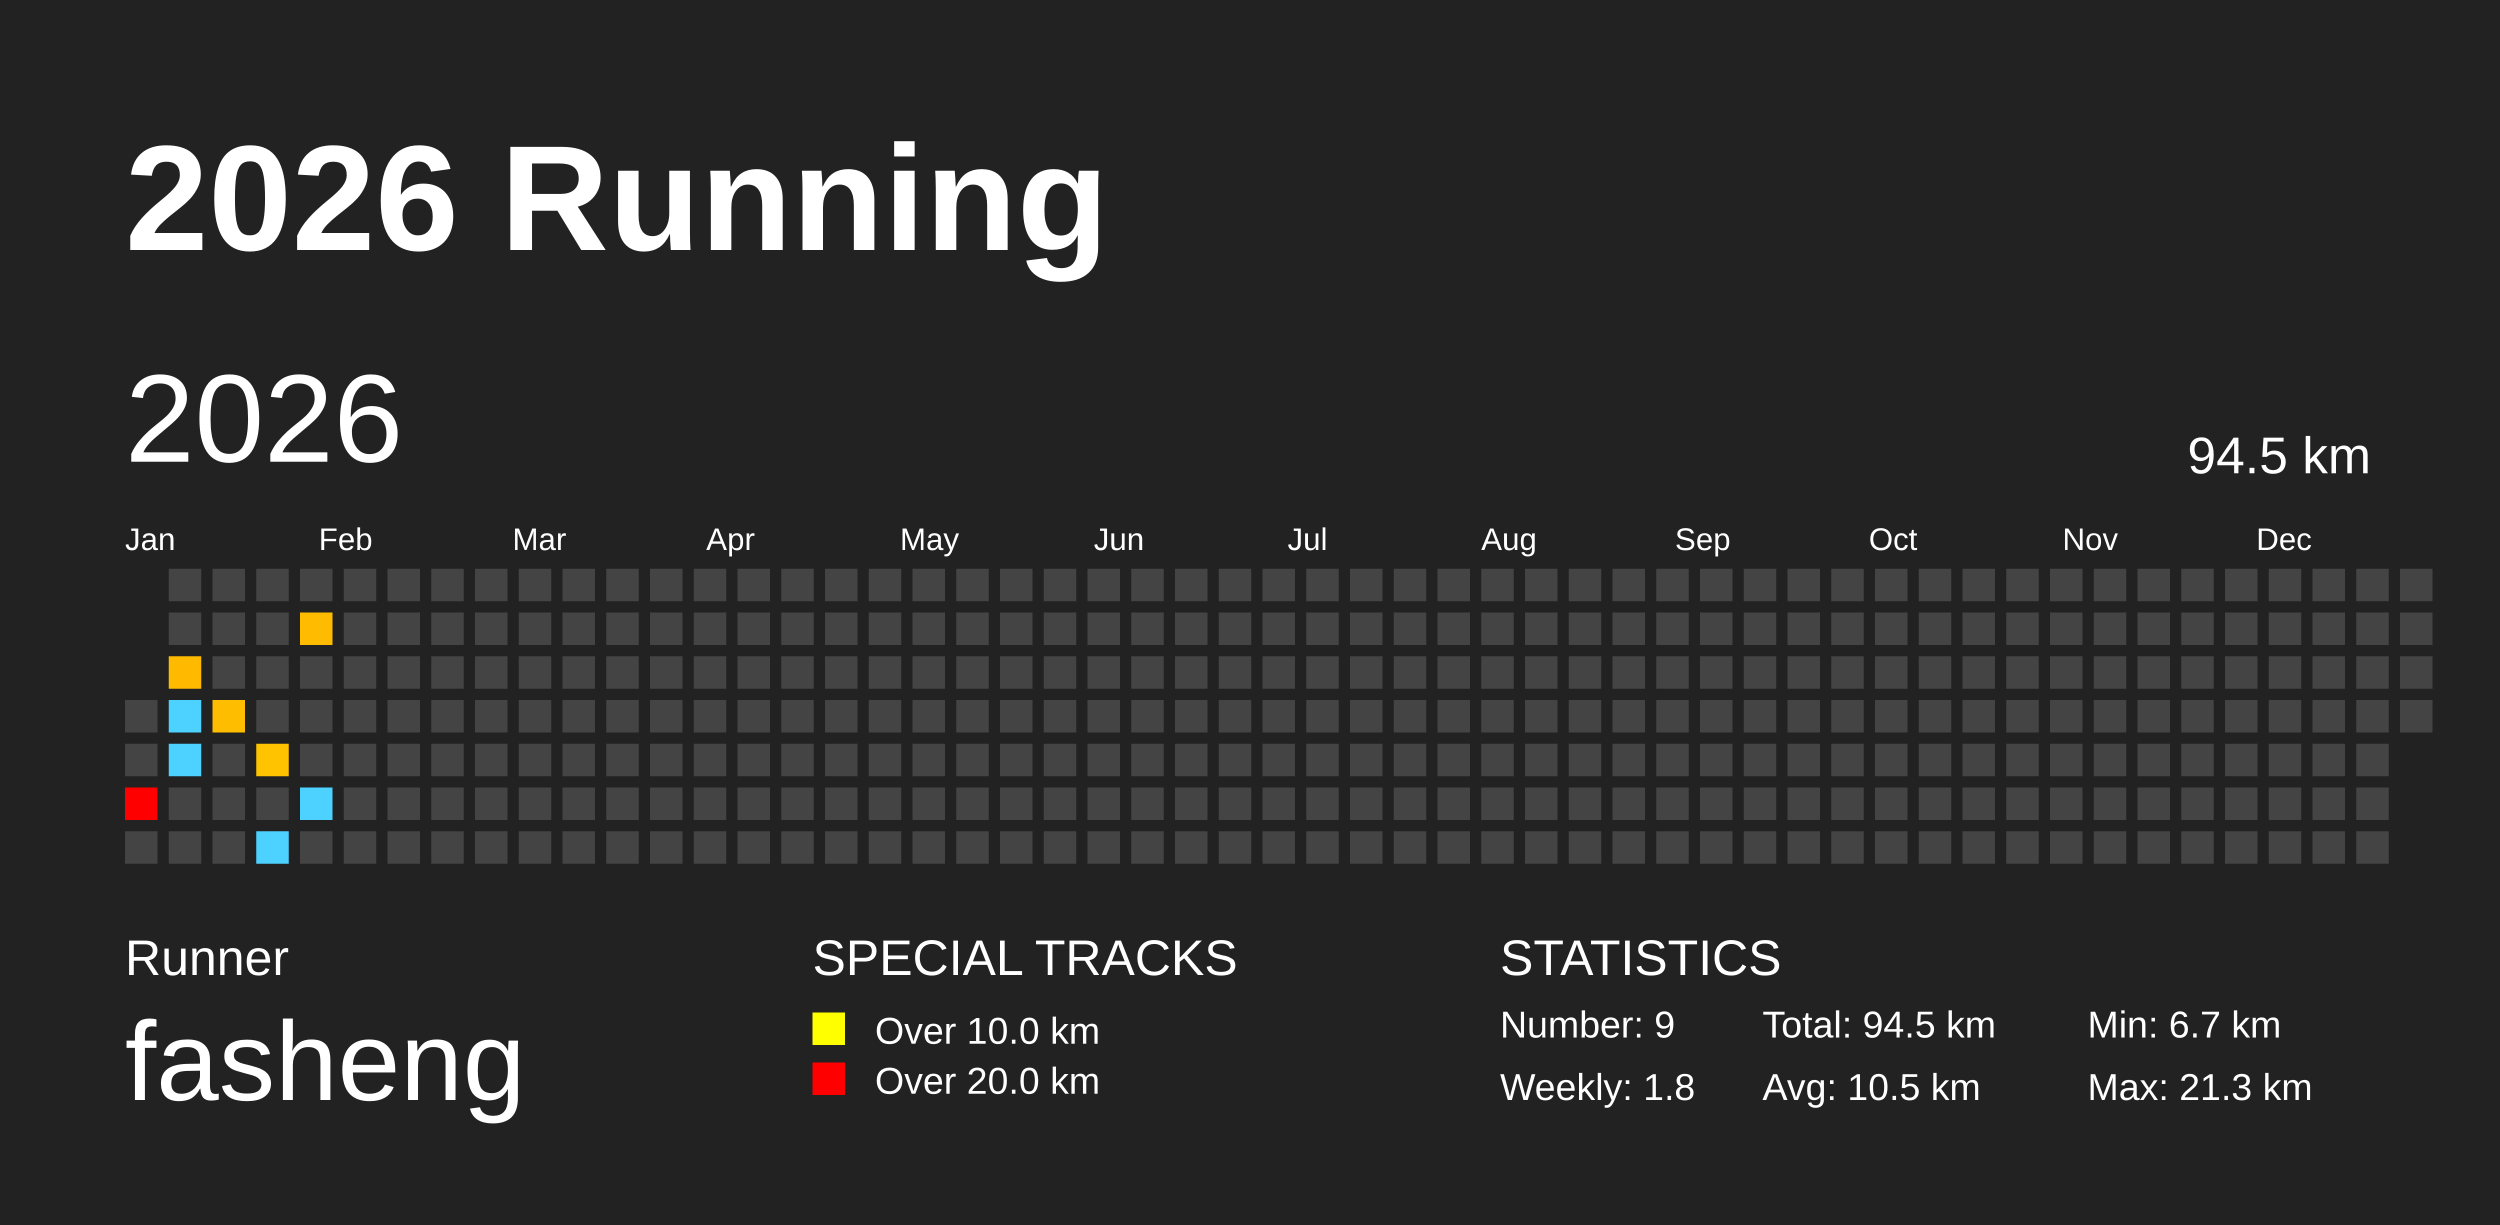
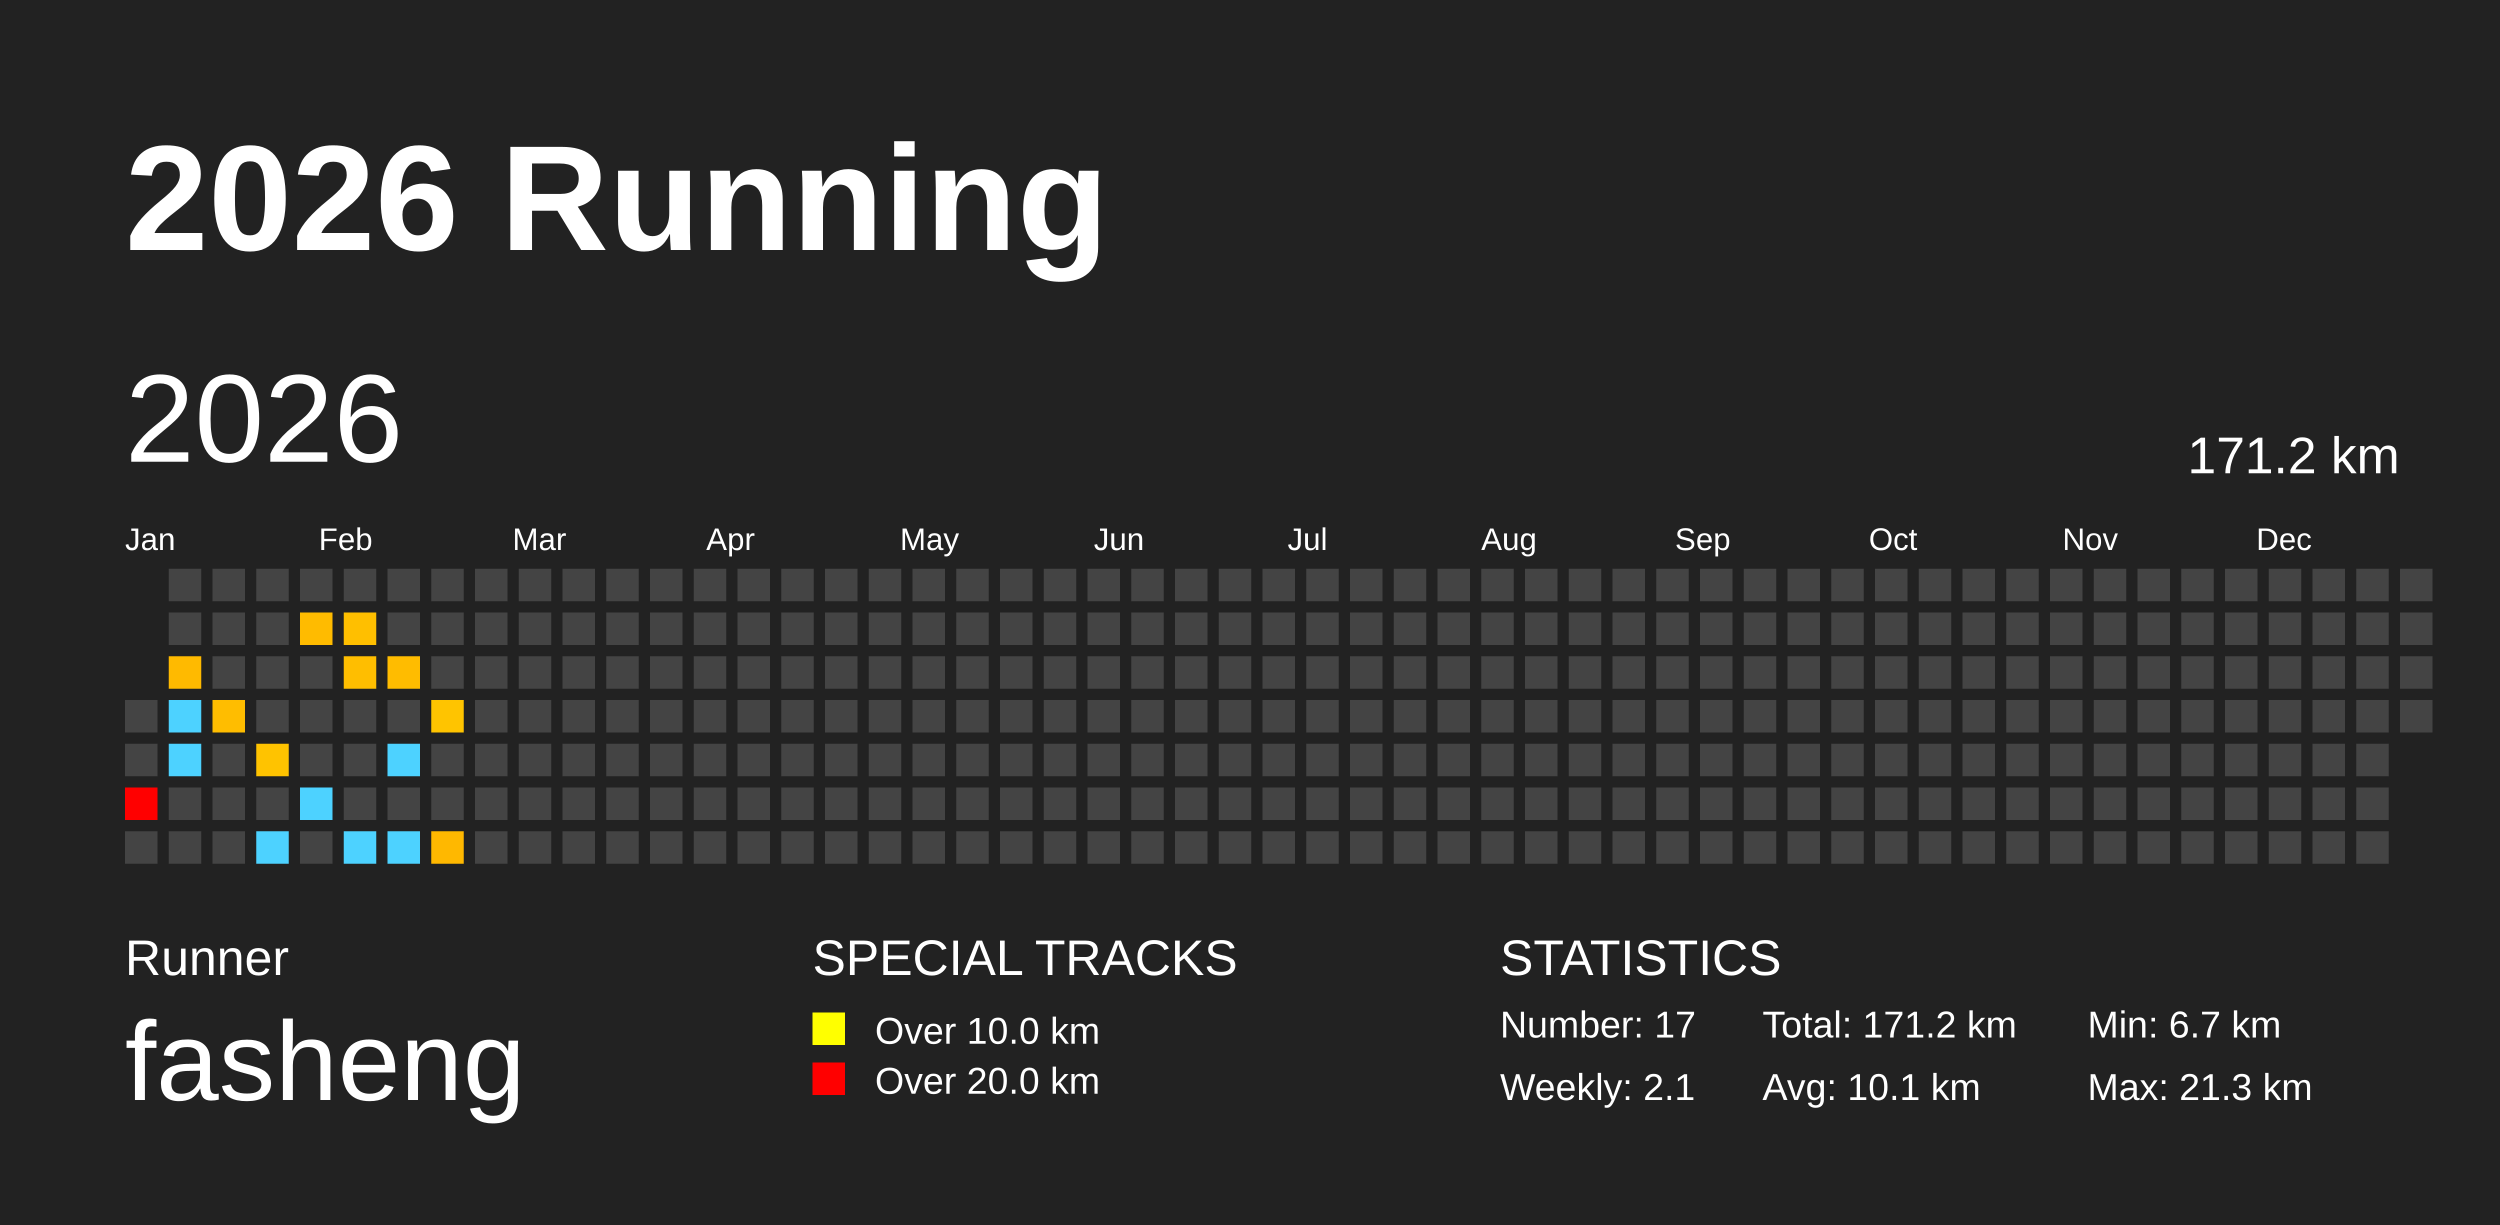
<svg xmlns="http://www.w3.org/2000/svg" baseProfile="full" height="98mm" version="1.1" viewBox="0,0,200,98" width="200mm">
  <defs />
  <rect fill="#222222" height="98" width="200" x="0" y="0" />
  <text fill="#FFFFFF" style="font-size:12px; font-family:Arial; font-weight:bold;" x="10" y="20">2026 Running</text>
  <text fill="#FFFFFF" style="font-size:4px; font-family:Arial" x="10" y="78">Runner</text>
  <text fill="#FFFFFF" style="font-size:9px; font-family:Arial" x="10" y="88">fasheng</text>
  <text fill="#FFFFFF" style="font-size:4px; font-family:Arial" x="65" y="78">SPECIAL TRACKS</text>
  <rect fill="yellow" height="2.6" width="2.6" x="65" y="81" />
  <text fill="#FFFFFF" style="font-size:3px; font-family:Arial" x="70" y="83.5">Over 10.0 km</text>
  <rect fill="red" height="2.6" width="2.6" x="65" y="85" />
  <text fill="#FFFFFF" style="font-size:3px; font-family:Arial" x="70" y="87.5">Over 20.0 km</text>
  <text fill="#FFFFFF" style="font-size:4px; font-family:Arial" x="120" y="78">STATISTICS</text>
-   <text fill="#FFFFFF" style="font-size:3px; font-family:Arial" x="120" y="83">Number: 9</text>
-   <text fill="#FFFFFF" style="font-size:3px; font-family:Arial" x="120" y="88">Weekly: 1.8</text>
-   <text fill="#FFFFFF" style="font-size:3px; font-family:Arial" x="141" y="83">Total: 94.5 km</text>
-   <text fill="#FFFFFF" style="font-size:3px; font-family:Arial" x="141" y="88">Avg: 10.5 km</text>
+   <text fill="#FFFFFF" style="font-size:3px; font-family:Arial" x="120" y="83">Number: 17</text>
+   <text fill="#FFFFFF" style="font-size:3px; font-family:Arial" x="120" y="88">Weekly: 2.1</text>
+   <text fill="#FFFFFF" style="font-size:3px; font-family:Arial" x="141" y="83">Total: 171.2 km</text>
+   <text fill="#FFFFFF" style="font-size:3px; font-family:Arial" x="141" y="88">Avg: 10.1 km</text>
  <text fill="#FFFFFF" style="font-size:3px; font-family:Arial" x="167" y="83">Min: 6.7 km</text>
  <text fill="#FFFFFF" style="font-size:3px; font-family:Arial" x="167" y="88">Max: 21.3 km</text>
  <text dominant-baseline="hanging" fill="#FFFFFF" style="font-size:10.0px; font-family:Arial;" x="10" y="30">2026</text>
-   <text dominant-baseline="hanging" fill="#FFFFFF" style="font-size:4.125px; font-family:Arial;" x="175" y="35">94.5 km</text>
+   <text dominant-baseline="hanging" fill="#FFFFFF" style="font-size:4.125px; font-family:Arial;" x="175" y="35">171.2 km</text>
  <text fill="#FFFFFF" style="font-size:2.5px; font-family:Arial" x="10.0" y="44">Jan</text>
  <text fill="#FFFFFF" style="font-size:2.5px; font-family:Arial" x="25.5" y="44">Feb</text>
  <text fill="#FFFFFF" style="font-size:2.5px; font-family:Arial" x="41.0" y="44">Mar</text>
  <text fill="#FFFFFF" style="font-size:2.5px; font-family:Arial" x="56.5" y="44">Apr</text>
  <text fill="#FFFFFF" style="font-size:2.5px; font-family:Arial" x="72.0" y="44">May</text>
  <text fill="#FFFFFF" style="font-size:2.5px; font-family:Arial" x="87.5" y="44">Jun</text>
  <text fill="#FFFFFF" style="font-size:2.5px; font-family:Arial" x="103.0" y="44">Jul</text>
  <text fill="#FFFFFF" style="font-size:2.5px; font-family:Arial" x="118.5" y="44">Aug</text>
  <text fill="#FFFFFF" style="font-size:2.5px; font-family:Arial" x="134.0" y="44">Sep</text>
  <text fill="#FFFFFF" style="font-size:2.5px; font-family:Arial" x="149.5" y="44">Oct</text>
  <text fill="#FFFFFF" style="font-size:2.5px; font-family:Arial" x="165.0" y="44">Nov</text>
  <text fill="#FFFFFF" style="font-size:2.5px; font-family:Arial" x="180.5" y="44">Dec</text>
  <rect fill="#444444" height="2.6" width="2.6" x="10.0" y="56.0" />
  <rect fill="#444444" height="2.6" width="2.6" x="10.0" y="59.5" />
  <rect fill="red" height="2.6" width="2.6" x="10.0" y="63.0" />
  <rect fill="#444444" height="2.6" width="2.6" x="10.0" y="66.5" />
  <rect fill="#444444" height="2.6" width="2.6" x="13.5" y="45.5" />
  <rect fill="#444444" height="2.6" width="2.6" x="13.5" y="49.0" />
  <rect fill="#ffba00" height="2.6" width="2.6" x="13.5" y="52.5" />
  <rect fill="#4dd2ff" height="2.6" width="2.6" x="13.5" y="56.0" />
  <rect fill="#4dd2ff" height="2.6" width="2.6" x="13.5" y="59.5" />
  <rect fill="#444444" height="2.6" width="2.6" x="13.5" y="63.0" />
  <rect fill="#444444" height="2.6" width="2.6" x="13.5" y="66.5" />
  <rect fill="#444444" height="2.6" width="2.6" x="17.0" y="45.5" />
  <rect fill="#444444" height="2.6" width="2.6" x="17.0" y="49.0" />
  <rect fill="#444444" height="2.6" width="2.6" x="17.0" y="52.5" />
  <rect fill="#ffbd00" height="2.6" width="2.6" x="17.0" y="56.0" />
  <rect fill="#444444" height="2.6" width="2.6" x="17.0" y="59.5" />
  <rect fill="#444444" height="2.6" width="2.6" x="17.0" y="63.0" />
  <rect fill="#444444" height="2.6" width="2.6" x="17.0" y="66.5" />
  <rect fill="#444444" height="2.6" width="2.6" x="20.5" y="45.5" />
  <rect fill="#444444" height="2.6" width="2.6" x="20.5" y="49.0" />
  <rect fill="#444444" height="2.6" width="2.6" x="20.5" y="52.5" />
  <rect fill="#444444" height="2.6" width="2.6" x="20.5" y="56.0" />
  <rect fill="#ffc300" height="2.6" width="2.6" x="20.5" y="59.5" />
  <rect fill="#444444" height="2.6" width="2.6" x="20.5" y="63.0" />
  <rect fill="#4dd2ff" height="2.6" width="2.6" x="20.5" y="66.5" />
  <rect fill="#444444" height="2.6" width="2.6" x="24.0" y="45.5" />
  <rect fill="#ffbb00" height="2.6" width="2.6" x="24.0" y="49.0" />
  <rect fill="#444444" height="2.6" width="2.6" x="24.0" y="52.5" />
  <rect fill="#444444" height="2.6" width="2.6" x="24.0" y="56.0" />
  <rect fill="#444444" height="2.6" width="2.6" x="24.0" y="59.5" />
  <rect fill="#4dd2ff" height="2.6" width="2.6" x="24.0" y="63.0" />
  <rect fill="#444444" height="2.6" width="2.6" x="24.0" y="66.5" />
  <rect fill="#444444" height="2.6" width="2.6" x="27.5" y="45.5" />
-   <rect fill="#444444" height="2.6" width="2.6" x="27.5" y="49.0" />
-   <rect fill="#444444" height="2.6" width="2.6" x="27.5" y="52.5" />
+   <rect fill="#ffbf00" height="2.6" width="2.6" x="27.5" y="49.0" />
+   <rect fill="#ffbe00" height="2.6" width="2.6" x="27.5" y="52.5" />
  <rect fill="#444444" height="2.6" width="2.6" x="27.5" y="56.0" />
  <rect fill="#444444" height="2.6" width="2.6" x="27.5" y="59.5" />
  <rect fill="#444444" height="2.6" width="2.6" x="27.5" y="63.0" />
-   <rect fill="#444444" height="2.6" width="2.6" x="27.5" y="66.5" />
+   <rect fill="#4dd2ff" height="2.6" width="2.6" x="27.5" y="66.5" />
  <rect fill="#444444" height="2.6" width="2.6" x="31.0" y="45.5" />
  <rect fill="#444444" height="2.6" width="2.6" x="31.0" y="49.0" />
-   <rect fill="#444444" height="2.6" width="2.6" x="31.0" y="52.5" />
+   <rect fill="#ffbc00" height="2.6" width="2.6" x="31.0" y="52.5" />
  <rect fill="#444444" height="2.6" width="2.6" x="31.0" y="56.0" />
-   <rect fill="#444444" height="2.6" width="2.6" x="31.0" y="59.5" />
+   <rect fill="#4dd2ff" height="2.6" width="2.6" x="31.0" y="59.5" />
  <rect fill="#444444" height="2.6" width="2.6" x="31.0" y="63.0" />
-   <rect fill="#444444" height="2.6" width="2.6" x="31.0" y="66.5" />
+   <rect fill="#4dd2ff" height="2.6" width="2.6" x="31.0" y="66.5" />
  <rect fill="#444444" height="2.6" width="2.6" x="34.5" y="45.5" />
  <rect fill="#444444" height="2.6" width="2.6" x="34.5" y="49.0" />
  <rect fill="#444444" height="2.6" width="2.6" x="34.5" y="52.5" />
-   <rect fill="#444444" height="2.6" width="2.6" x="34.5" y="56.0" />
+   <rect fill="#ffc400" height="2.6" width="2.6" x="34.5" y="56.0" />
  <rect fill="#444444" height="2.6" width="2.6" x="34.5" y="59.5" />
  <rect fill="#444444" height="2.6" width="2.6" x="34.5" y="63.0" />
-   <rect fill="#444444" height="2.6" width="2.6" x="34.5" y="66.5" />
+   <rect fill="#ffb800" height="2.6" width="2.6" x="34.5" y="66.5" />
  <rect fill="#444444" height="2.6" width="2.6" x="38.0" y="45.5" />
  <rect fill="#444444" height="2.6" width="2.6" x="38.0" y="49.0" />
  <rect fill="#444444" height="2.6" width="2.6" x="38.0" y="52.5" />
  <rect fill="#444444" height="2.6" width="2.6" x="38.0" y="56.0" />
  <rect fill="#444444" height="2.6" width="2.6" x="38.0" y="59.5" />
  <rect fill="#444444" height="2.6" width="2.6" x="38.0" y="63.0" />
  <rect fill="#444444" height="2.6" width="2.6" x="38.0" y="66.5" />
  <rect fill="#444444" height="2.6" width="2.6" x="41.5" y="45.5" />
  <rect fill="#444444" height="2.6" width="2.6" x="41.5" y="49.0" />
  <rect fill="#444444" height="2.6" width="2.6" x="41.5" y="52.5" />
  <rect fill="#444444" height="2.6" width="2.6" x="41.5" y="56.0" />
  <rect fill="#444444" height="2.6" width="2.6" x="41.5" y="59.5" />
  <rect fill="#444444" height="2.6" width="2.6" x="41.5" y="63.0" />
  <rect fill="#444444" height="2.6" width="2.6" x="41.5" y="66.5" />
  <rect fill="#444444" height="2.6" width="2.6" x="45.0" y="45.5" />
  <rect fill="#444444" height="2.6" width="2.6" x="45.0" y="49.0" />
  <rect fill="#444444" height="2.6" width="2.6" x="45.0" y="52.5" />
  <rect fill="#444444" height="2.6" width="2.6" x="45.0" y="56.0" />
  <rect fill="#444444" height="2.6" width="2.6" x="45.0" y="59.5" />
  <rect fill="#444444" height="2.6" width="2.6" x="45.0" y="63.0" />
  <rect fill="#444444" height="2.6" width="2.6" x="45.0" y="66.5" />
  <rect fill="#444444" height="2.6" width="2.6" x="48.5" y="45.5" />
  <rect fill="#444444" height="2.6" width="2.6" x="48.5" y="49.0" />
  <rect fill="#444444" height="2.6" width="2.6" x="48.5" y="52.5" />
  <rect fill="#444444" height="2.6" width="2.6" x="48.5" y="56.0" />
  <rect fill="#444444" height="2.6" width="2.6" x="48.5" y="59.5" />
  <rect fill="#444444" height="2.6" width="2.6" x="48.5" y="63.0" />
  <rect fill="#444444" height="2.6" width="2.6" x="48.5" y="66.5" />
  <rect fill="#444444" height="2.6" width="2.6" x="52.0" y="45.5" />
  <rect fill="#444444" height="2.6" width="2.6" x="52.0" y="49.0" />
  <rect fill="#444444" height="2.6" width="2.6" x="52.0" y="52.5" />
  <rect fill="#444444" height="2.6" width="2.6" x="52.0" y="56.0" />
  <rect fill="#444444" height="2.6" width="2.6" x="52.0" y="59.5" />
  <rect fill="#444444" height="2.6" width="2.6" x="52.0" y="63.0" />
  <rect fill="#444444" height="2.6" width="2.6" x="52.0" y="66.5" />
  <rect fill="#444444" height="2.6" width="2.6" x="55.5" y="45.5" />
  <rect fill="#444444" height="2.6" width="2.6" x="55.5" y="49.0" />
  <rect fill="#444444" height="2.6" width="2.6" x="55.5" y="52.5" />
  <rect fill="#444444" height="2.6" width="2.6" x="55.5" y="56.0" />
  <rect fill="#444444" height="2.6" width="2.6" x="55.5" y="59.5" />
  <rect fill="#444444" height="2.6" width="2.6" x="55.5" y="63.0" />
  <rect fill="#444444" height="2.6" width="2.6" x="55.5" y="66.5" />
  <rect fill="#444444" height="2.6" width="2.6" x="59.0" y="45.5" />
  <rect fill="#444444" height="2.6" width="2.6" x="59.0" y="49.0" />
  <rect fill="#444444" height="2.6" width="2.6" x="59.0" y="52.5" />
  <rect fill="#444444" height="2.6" width="2.6" x="59.0" y="56.0" />
  <rect fill="#444444" height="2.6" width="2.6" x="59.0" y="59.5" />
  <rect fill="#444444" height="2.6" width="2.6" x="59.0" y="63.0" />
  <rect fill="#444444" height="2.6" width="2.6" x="59.0" y="66.5" />
  <rect fill="#444444" height="2.6" width="2.6" x="62.5" y="45.5" />
  <rect fill="#444444" height="2.6" width="2.6" x="62.5" y="49.0" />
  <rect fill="#444444" height="2.6" width="2.6" x="62.5" y="52.5" />
  <rect fill="#444444" height="2.6" width="2.6" x="62.5" y="56.0" />
  <rect fill="#444444" height="2.6" width="2.6" x="62.5" y="59.5" />
  <rect fill="#444444" height="2.6" width="2.6" x="62.5" y="63.0" />
  <rect fill="#444444" height="2.6" width="2.6" x="62.5" y="66.5" />
  <rect fill="#444444" height="2.6" width="2.6" x="66.0" y="45.5" />
  <rect fill="#444444" height="2.6" width="2.6" x="66.0" y="49.0" />
  <rect fill="#444444" height="2.6" width="2.6" x="66.0" y="52.5" />
  <rect fill="#444444" height="2.6" width="2.6" x="66.0" y="56.0" />
  <rect fill="#444444" height="2.6" width="2.6" x="66.0" y="59.5" />
  <rect fill="#444444" height="2.6" width="2.6" x="66.0" y="63.0" />
  <rect fill="#444444" height="2.6" width="2.6" x="66.0" y="66.5" />
  <rect fill="#444444" height="2.6" width="2.6" x="69.5" y="45.5" />
  <rect fill="#444444" height="2.6" width="2.6" x="69.5" y="49.0" />
  <rect fill="#444444" height="2.6" width="2.6" x="69.5" y="52.5" />
  <rect fill="#444444" height="2.6" width="2.6" x="69.5" y="56.0" />
  <rect fill="#444444" height="2.6" width="2.6" x="69.5" y="59.5" />
  <rect fill="#444444" height="2.6" width="2.6" x="69.5" y="63.0" />
  <rect fill="#444444" height="2.6" width="2.6" x="69.5" y="66.5" />
  <rect fill="#444444" height="2.6" width="2.6" x="73.0" y="45.5" />
  <rect fill="#444444" height="2.6" width="2.6" x="73.0" y="49.0" />
  <rect fill="#444444" height="2.6" width="2.6" x="73.0" y="52.5" />
  <rect fill="#444444" height="2.6" width="2.6" x="73.0" y="56.0" />
  <rect fill="#444444" height="2.6" width="2.6" x="73.0" y="59.5" />
  <rect fill="#444444" height="2.6" width="2.6" x="73.0" y="63.0" />
  <rect fill="#444444" height="2.6" width="2.6" x="73.0" y="66.5" />
  <rect fill="#444444" height="2.6" width="2.6" x="76.5" y="45.5" />
  <rect fill="#444444" height="2.6" width="2.6" x="76.5" y="49.0" />
  <rect fill="#444444" height="2.6" width="2.6" x="76.5" y="52.5" />
  <rect fill="#444444" height="2.6" width="2.6" x="76.5" y="56.0" />
  <rect fill="#444444" height="2.6" width="2.6" x="76.5" y="59.5" />
  <rect fill="#444444" height="2.6" width="2.6" x="76.5" y="63.0" />
  <rect fill="#444444" height="2.6" width="2.6" x="76.5" y="66.5" />
  <rect fill="#444444" height="2.6" width="2.6" x="80.0" y="45.5" />
  <rect fill="#444444" height="2.6" width="2.6" x="80.0" y="49.0" />
  <rect fill="#444444" height="2.6" width="2.6" x="80.0" y="52.5" />
  <rect fill="#444444" height="2.6" width="2.6" x="80.0" y="56.0" />
  <rect fill="#444444" height="2.6" width="2.6" x="80.0" y="59.5" />
  <rect fill="#444444" height="2.6" width="2.6" x="80.0" y="63.0" />
  <rect fill="#444444" height="2.6" width="2.6" x="80.0" y="66.5" />
  <rect fill="#444444" height="2.6" width="2.6" x="83.5" y="45.5" />
  <rect fill="#444444" height="2.6" width="2.6" x="83.5" y="49.0" />
  <rect fill="#444444" height="2.6" width="2.6" x="83.5" y="52.5" />
  <rect fill="#444444" height="2.6" width="2.6" x="83.5" y="56.0" />
  <rect fill="#444444" height="2.6" width="2.6" x="83.5" y="59.5" />
  <rect fill="#444444" height="2.6" width="2.6" x="83.5" y="63.0" />
  <rect fill="#444444" height="2.6" width="2.6" x="83.5" y="66.5" />
  <rect fill="#444444" height="2.6" width="2.6" x="87.0" y="45.5" />
  <rect fill="#444444" height="2.6" width="2.6" x="87.0" y="49.0" />
  <rect fill="#444444" height="2.6" width="2.6" x="87.0" y="52.5" />
  <rect fill="#444444" height="2.6" width="2.6" x="87.0" y="56.0" />
  <rect fill="#444444" height="2.6" width="2.6" x="87.0" y="59.5" />
  <rect fill="#444444" height="2.6" width="2.6" x="87.0" y="63.0" />
  <rect fill="#444444" height="2.6" width="2.6" x="87.0" y="66.5" />
  <rect fill="#444444" height="2.6" width="2.6" x="90.5" y="45.5" />
  <rect fill="#444444" height="2.6" width="2.6" x="90.5" y="49.0" />
  <rect fill="#444444" height="2.6" width="2.6" x="90.5" y="52.5" />
  <rect fill="#444444" height="2.6" width="2.6" x="90.5" y="56.0" />
  <rect fill="#444444" height="2.6" width="2.6" x="90.5" y="59.5" />
  <rect fill="#444444" height="2.6" width="2.6" x="90.5" y="63.0" />
  <rect fill="#444444" height="2.6" width="2.6" x="90.5" y="66.5" />
  <rect fill="#444444" height="2.6" width="2.6" x="94.0" y="45.5" />
  <rect fill="#444444" height="2.6" width="2.6" x="94.0" y="49.0" />
  <rect fill="#444444" height="2.6" width="2.6" x="94.0" y="52.5" />
  <rect fill="#444444" height="2.6" width="2.6" x="94.0" y="56.0" />
  <rect fill="#444444" height="2.6" width="2.6" x="94.0" y="59.5" />
  <rect fill="#444444" height="2.6" width="2.6" x="94.0" y="63.0" />
  <rect fill="#444444" height="2.6" width="2.6" x="94.0" y="66.5" />
  <rect fill="#444444" height="2.6" width="2.6" x="97.5" y="45.5" />
  <rect fill="#444444" height="2.6" width="2.6" x="97.5" y="49.0" />
  <rect fill="#444444" height="2.6" width="2.6" x="97.5" y="52.5" />
  <rect fill="#444444" height="2.6" width="2.6" x="97.5" y="56.0" />
  <rect fill="#444444" height="2.6" width="2.6" x="97.5" y="59.5" />
  <rect fill="#444444" height="2.6" width="2.6" x="97.5" y="63.0" />
  <rect fill="#444444" height="2.6" width="2.6" x="97.5" y="66.5" />
  <rect fill="#444444" height="2.6" width="2.6" x="101.0" y="45.5" />
  <rect fill="#444444" height="2.6" width="2.6" x="101.0" y="49.0" />
  <rect fill="#444444" height="2.6" width="2.6" x="101.0" y="52.5" />
  <rect fill="#444444" height="2.6" width="2.6" x="101.0" y="56.0" />
  <rect fill="#444444" height="2.6" width="2.6" x="101.0" y="59.5" />
  <rect fill="#444444" height="2.6" width="2.6" x="101.0" y="63.0" />
  <rect fill="#444444" height="2.6" width="2.6" x="101.0" y="66.5" />
  <rect fill="#444444" height="2.6" width="2.6" x="104.5" y="45.5" />
  <rect fill="#444444" height="2.6" width="2.6" x="104.5" y="49.0" />
  <rect fill="#444444" height="2.6" width="2.6" x="104.5" y="52.5" />
  <rect fill="#444444" height="2.6" width="2.6" x="104.5" y="56.0" />
  <rect fill="#444444" height="2.6" width="2.6" x="104.5" y="59.5" />
  <rect fill="#444444" height="2.6" width="2.6" x="104.5" y="63.0" />
  <rect fill="#444444" height="2.6" width="2.6" x="104.5" y="66.5" />
  <rect fill="#444444" height="2.6" width="2.6" x="108.0" y="45.5" />
  <rect fill="#444444" height="2.6" width="2.6" x="108.0" y="49.0" />
  <rect fill="#444444" height="2.6" width="2.6" x="108.0" y="52.5" />
  <rect fill="#444444" height="2.6" width="2.6" x="108.0" y="56.0" />
  <rect fill="#444444" height="2.6" width="2.6" x="108.0" y="59.5" />
  <rect fill="#444444" height="2.6" width="2.6" x="108.0" y="63.0" />
  <rect fill="#444444" height="2.6" width="2.6" x="108.0" y="66.5" />
  <rect fill="#444444" height="2.6" width="2.6" x="111.5" y="45.5" />
  <rect fill="#444444" height="2.6" width="2.6" x="111.5" y="49.0" />
  <rect fill="#444444" height="2.6" width="2.6" x="111.5" y="52.5" />
  <rect fill="#444444" height="2.6" width="2.6" x="111.5" y="56.0" />
  <rect fill="#444444" height="2.6" width="2.6" x="111.5" y="59.5" />
  <rect fill="#444444" height="2.6" width="2.6" x="111.5" y="63.0" />
  <rect fill="#444444" height="2.6" width="2.6" x="111.5" y="66.5" />
  <rect fill="#444444" height="2.6" width="2.6" x="115.0" y="45.5" />
  <rect fill="#444444" height="2.6" width="2.6" x="115.0" y="49.0" />
  <rect fill="#444444" height="2.6" width="2.6" x="115.0" y="52.5" />
  <rect fill="#444444" height="2.6" width="2.6" x="115.0" y="56.0" />
  <rect fill="#444444" height="2.6" width="2.6" x="115.0" y="59.5" />
  <rect fill="#444444" height="2.6" width="2.6" x="115.0" y="63.0" />
  <rect fill="#444444" height="2.6" width="2.6" x="115.0" y="66.5" />
  <rect fill="#444444" height="2.6" width="2.6" x="118.5" y="45.5" />
  <rect fill="#444444" height="2.6" width="2.6" x="118.5" y="49.0" />
  <rect fill="#444444" height="2.6" width="2.6" x="118.5" y="52.5" />
  <rect fill="#444444" height="2.6" width="2.6" x="118.5" y="56.0" />
  <rect fill="#444444" height="2.6" width="2.6" x="118.5" y="59.5" />
  <rect fill="#444444" height="2.6" width="2.6" x="118.5" y="63.0" />
  <rect fill="#444444" height="2.6" width="2.6" x="118.5" y="66.5" />
  <rect fill="#444444" height="2.6" width="2.6" x="122.0" y="45.5" />
  <rect fill="#444444" height="2.6" width="2.6" x="122.0" y="49.0" />
  <rect fill="#444444" height="2.6" width="2.6" x="122.0" y="52.5" />
  <rect fill="#444444" height="2.6" width="2.6" x="122.0" y="56.0" />
  <rect fill="#444444" height="2.6" width="2.6" x="122.0" y="59.5" />
  <rect fill="#444444" height="2.6" width="2.6" x="122.0" y="63.0" />
  <rect fill="#444444" height="2.6" width="2.6" x="122.0" y="66.5" />
  <rect fill="#444444" height="2.6" width="2.6" x="125.5" y="45.5" />
  <rect fill="#444444" height="2.6" width="2.6" x="125.5" y="49.0" />
  <rect fill="#444444" height="2.6" width="2.6" x="125.5" y="52.5" />
  <rect fill="#444444" height="2.6" width="2.6" x="125.5" y="56.0" />
  <rect fill="#444444" height="2.6" width="2.6" x="125.5" y="59.5" />
  <rect fill="#444444" height="2.6" width="2.6" x="125.5" y="63.0" />
  <rect fill="#444444" height="2.6" width="2.6" x="125.5" y="66.5" />
  <rect fill="#444444" height="2.6" width="2.6" x="129.0" y="45.5" />
  <rect fill="#444444" height="2.6" width="2.6" x="129.0" y="49.0" />
  <rect fill="#444444" height="2.6" width="2.6" x="129.0" y="52.5" />
  <rect fill="#444444" height="2.6" width="2.6" x="129.0" y="56.0" />
  <rect fill="#444444" height="2.6" width="2.6" x="129.0" y="59.5" />
  <rect fill="#444444" height="2.6" width="2.6" x="129.0" y="63.0" />
  <rect fill="#444444" height="2.6" width="2.6" x="129.0" y="66.5" />
  <rect fill="#444444" height="2.6" width="2.6" x="132.5" y="45.5" />
  <rect fill="#444444" height="2.6" width="2.6" x="132.5" y="49.0" />
  <rect fill="#444444" height="2.6" width="2.6" x="132.5" y="52.5" />
  <rect fill="#444444" height="2.6" width="2.6" x="132.5" y="56.0" />
  <rect fill="#444444" height="2.6" width="2.6" x="132.5" y="59.5" />
  <rect fill="#444444" height="2.6" width="2.6" x="132.5" y="63.0" />
  <rect fill="#444444" height="2.6" width="2.6" x="132.5" y="66.5" />
  <rect fill="#444444" height="2.6" width="2.6" x="136.0" y="45.5" />
  <rect fill="#444444" height="2.6" width="2.6" x="136.0" y="49.0" />
  <rect fill="#444444" height="2.6" width="2.6" x="136.0" y="52.5" />
  <rect fill="#444444" height="2.6" width="2.6" x="136.0" y="56.0" />
  <rect fill="#444444" height="2.6" width="2.6" x="136.0" y="59.5" />
  <rect fill="#444444" height="2.6" width="2.6" x="136.0" y="63.0" />
  <rect fill="#444444" height="2.6" width="2.6" x="136.0" y="66.5" />
  <rect fill="#444444" height="2.6" width="2.6" x="139.5" y="45.5" />
  <rect fill="#444444" height="2.6" width="2.6" x="139.5" y="49.0" />
  <rect fill="#444444" height="2.6" width="2.6" x="139.5" y="52.5" />
  <rect fill="#444444" height="2.6" width="2.6" x="139.5" y="56.0" />
  <rect fill="#444444" height="2.6" width="2.6" x="139.5" y="59.5" />
  <rect fill="#444444" height="2.6" width="2.6" x="139.5" y="63.0" />
  <rect fill="#444444" height="2.6" width="2.6" x="139.5" y="66.5" />
  <rect fill="#444444" height="2.6" width="2.6" x="143.0" y="45.5" />
  <rect fill="#444444" height="2.6" width="2.6" x="143.0" y="49.0" />
  <rect fill="#444444" height="2.6" width="2.6" x="143.0" y="52.5" />
  <rect fill="#444444" height="2.6" width="2.6" x="143.0" y="56.0" />
  <rect fill="#444444" height="2.6" width="2.6" x="143.0" y="59.5" />
  <rect fill="#444444" height="2.6" width="2.6" x="143.0" y="63.0" />
  <rect fill="#444444" height="2.6" width="2.6" x="143.0" y="66.5" />
  <rect fill="#444444" height="2.6" width="2.6" x="146.5" y="45.5" />
  <rect fill="#444444" height="2.6" width="2.6" x="146.5" y="49.0" />
  <rect fill="#444444" height="2.6" width="2.6" x="146.5" y="52.5" />
  <rect fill="#444444" height="2.6" width="2.6" x="146.5" y="56.0" />
  <rect fill="#444444" height="2.6" width="2.6" x="146.5" y="59.5" />
  <rect fill="#444444" height="2.6" width="2.6" x="146.5" y="63.0" />
  <rect fill="#444444" height="2.6" width="2.6" x="146.5" y="66.5" />
  <rect fill="#444444" height="2.6" width="2.6" x="150.0" y="45.5" />
  <rect fill="#444444" height="2.6" width="2.6" x="150.0" y="49.0" />
  <rect fill="#444444" height="2.6" width="2.6" x="150.0" y="52.5" />
  <rect fill="#444444" height="2.6" width="2.6" x="150.0" y="56.0" />
  <rect fill="#444444" height="2.6" width="2.6" x="150.0" y="59.5" />
  <rect fill="#444444" height="2.6" width="2.6" x="150.0" y="63.0" />
  <rect fill="#444444" height="2.6" width="2.6" x="150.0" y="66.5" />
  <rect fill="#444444" height="2.6" width="2.6" x="153.5" y="45.5" />
  <rect fill="#444444" height="2.6" width="2.6" x="153.5" y="49.0" />
  <rect fill="#444444" height="2.6" width="2.6" x="153.5" y="52.5" />
  <rect fill="#444444" height="2.6" width="2.6" x="153.5" y="56.0" />
  <rect fill="#444444" height="2.6" width="2.6" x="153.5" y="59.5" />
  <rect fill="#444444" height="2.6" width="2.6" x="153.5" y="63.0" />
  <rect fill="#444444" height="2.6" width="2.6" x="153.5" y="66.5" />
  <rect fill="#444444" height="2.6" width="2.6" x="157.0" y="45.5" />
  <rect fill="#444444" height="2.6" width="2.6" x="157.0" y="49.0" />
  <rect fill="#444444" height="2.6" width="2.6" x="157.0" y="52.5" />
  <rect fill="#444444" height="2.6" width="2.6" x="157.0" y="56.0" />
  <rect fill="#444444" height="2.6" width="2.6" x="157.0" y="59.5" />
  <rect fill="#444444" height="2.6" width="2.6" x="157.0" y="63.0" />
  <rect fill="#444444" height="2.6" width="2.6" x="157.0" y="66.5" />
  <rect fill="#444444" height="2.6" width="2.6" x="160.5" y="45.5" />
  <rect fill="#444444" height="2.6" width="2.6" x="160.5" y="49.0" />
  <rect fill="#444444" height="2.6" width="2.6" x="160.5" y="52.5" />
  <rect fill="#444444" height="2.6" width="2.6" x="160.5" y="56.0" />
  <rect fill="#444444" height="2.6" width="2.6" x="160.5" y="59.5" />
  <rect fill="#444444" height="2.6" width="2.6" x="160.5" y="63.0" />
  <rect fill="#444444" height="2.6" width="2.6" x="160.5" y="66.5" />
  <rect fill="#444444" height="2.6" width="2.6" x="164.0" y="45.5" />
  <rect fill="#444444" height="2.6" width="2.6" x="164.0" y="49.0" />
  <rect fill="#444444" height="2.6" width="2.6" x="164.0" y="52.5" />
  <rect fill="#444444" height="2.6" width="2.6" x="164.0" y="56.0" />
  <rect fill="#444444" height="2.6" width="2.6" x="164.0" y="59.5" />
  <rect fill="#444444" height="2.6" width="2.6" x="164.0" y="63.0" />
  <rect fill="#444444" height="2.6" width="2.6" x="164.0" y="66.5" />
  <rect fill="#444444" height="2.6" width="2.6" x="167.5" y="45.5" />
  <rect fill="#444444" height="2.6" width="2.6" x="167.5" y="49.0" />
  <rect fill="#444444" height="2.6" width="2.6" x="167.5" y="52.5" />
  <rect fill="#444444" height="2.6" width="2.6" x="167.5" y="56.0" />
  <rect fill="#444444" height="2.6" width="2.6" x="167.5" y="59.5" />
  <rect fill="#444444" height="2.6" width="2.6" x="167.5" y="63.0" />
  <rect fill="#444444" height="2.6" width="2.6" x="167.5" y="66.5" />
  <rect fill="#444444" height="2.6" width="2.6" x="171.0" y="45.5" />
  <rect fill="#444444" height="2.6" width="2.6" x="171.0" y="49.0" />
  <rect fill="#444444" height="2.6" width="2.6" x="171.0" y="52.5" />
  <rect fill="#444444" height="2.6" width="2.6" x="171.0" y="56.0" />
  <rect fill="#444444" height="2.6" width="2.6" x="171.0" y="59.5" />
  <rect fill="#444444" height="2.6" width="2.6" x="171.0" y="63.0" />
  <rect fill="#444444" height="2.6" width="2.6" x="171.0" y="66.5" />
  <rect fill="#444444" height="2.6" width="2.6" x="174.5" y="45.5" />
  <rect fill="#444444" height="2.6" width="2.6" x="174.5" y="49.0" />
  <rect fill="#444444" height="2.6" width="2.6" x="174.5" y="52.5" />
  <rect fill="#444444" height="2.6" width="2.6" x="174.5" y="56.0" />
  <rect fill="#444444" height="2.6" width="2.6" x="174.5" y="59.5" />
  <rect fill="#444444" height="2.6" width="2.6" x="174.5" y="63.0" />
  <rect fill="#444444" height="2.6" width="2.6" x="174.5" y="66.5" />
  <rect fill="#444444" height="2.6" width="2.6" x="178.0" y="45.5" />
  <rect fill="#444444" height="2.6" width="2.6" x="178.0" y="49.0" />
  <rect fill="#444444" height="2.6" width="2.6" x="178.0" y="52.5" />
  <rect fill="#444444" height="2.6" width="2.6" x="178.0" y="56.0" />
  <rect fill="#444444" height="2.6" width="2.6" x="178.0" y="59.5" />
  <rect fill="#444444" height="2.6" width="2.6" x="178.0" y="63.0" />
  <rect fill="#444444" height="2.6" width="2.6" x="178.0" y="66.5" />
  <rect fill="#444444" height="2.6" width="2.6" x="181.5" y="45.5" />
  <rect fill="#444444" height="2.6" width="2.6" x="181.5" y="49.0" />
  <rect fill="#444444" height="2.6" width="2.6" x="181.5" y="52.5" />
  <rect fill="#444444" height="2.6" width="2.6" x="181.5" y="56.0" />
  <rect fill="#444444" height="2.6" width="2.6" x="181.5" y="59.5" />
  <rect fill="#444444" height="2.6" width="2.6" x="181.5" y="63.0" />
  <rect fill="#444444" height="2.6" width="2.6" x="181.5" y="66.5" />
  <rect fill="#444444" height="2.6" width="2.6" x="185.0" y="45.5" />
  <rect fill="#444444" height="2.6" width="2.6" x="185.0" y="49.0" />
  <rect fill="#444444" height="2.6" width="2.6" x="185.0" y="52.5" />
  <rect fill="#444444" height="2.6" width="2.6" x="185.0" y="56.0" />
  <rect fill="#444444" height="2.6" width="2.6" x="185.0" y="59.5" />
  <rect fill="#444444" height="2.6" width="2.6" x="185.0" y="63.0" />
  <rect fill="#444444" height="2.6" width="2.6" x="185.0" y="66.5" />
  <rect fill="#444444" height="2.6" width="2.6" x="188.5" y="45.5" />
  <rect fill="#444444" height="2.6" width="2.6" x="188.5" y="49.0" />
  <rect fill="#444444" height="2.6" width="2.6" x="188.5" y="52.5" />
  <rect fill="#444444" height="2.6" width="2.6" x="188.5" y="56.0" />
  <rect fill="#444444" height="2.6" width="2.6" x="188.5" y="59.5" />
  <rect fill="#444444" height="2.6" width="2.6" x="188.5" y="63.0" />
  <rect fill="#444444" height="2.6" width="2.6" x="188.5" y="66.5" />
  <rect fill="#444444" height="2.6" width="2.6" x="192.0" y="45.5" />
  <rect fill="#444444" height="2.6" width="2.6" x="192.0" y="49.0" />
  <rect fill="#444444" height="2.6" width="2.6" x="192.0" y="52.5" />
  <rect fill="#444444" height="2.6" width="2.6" x="192.0" y="56.0" />
</svg>
